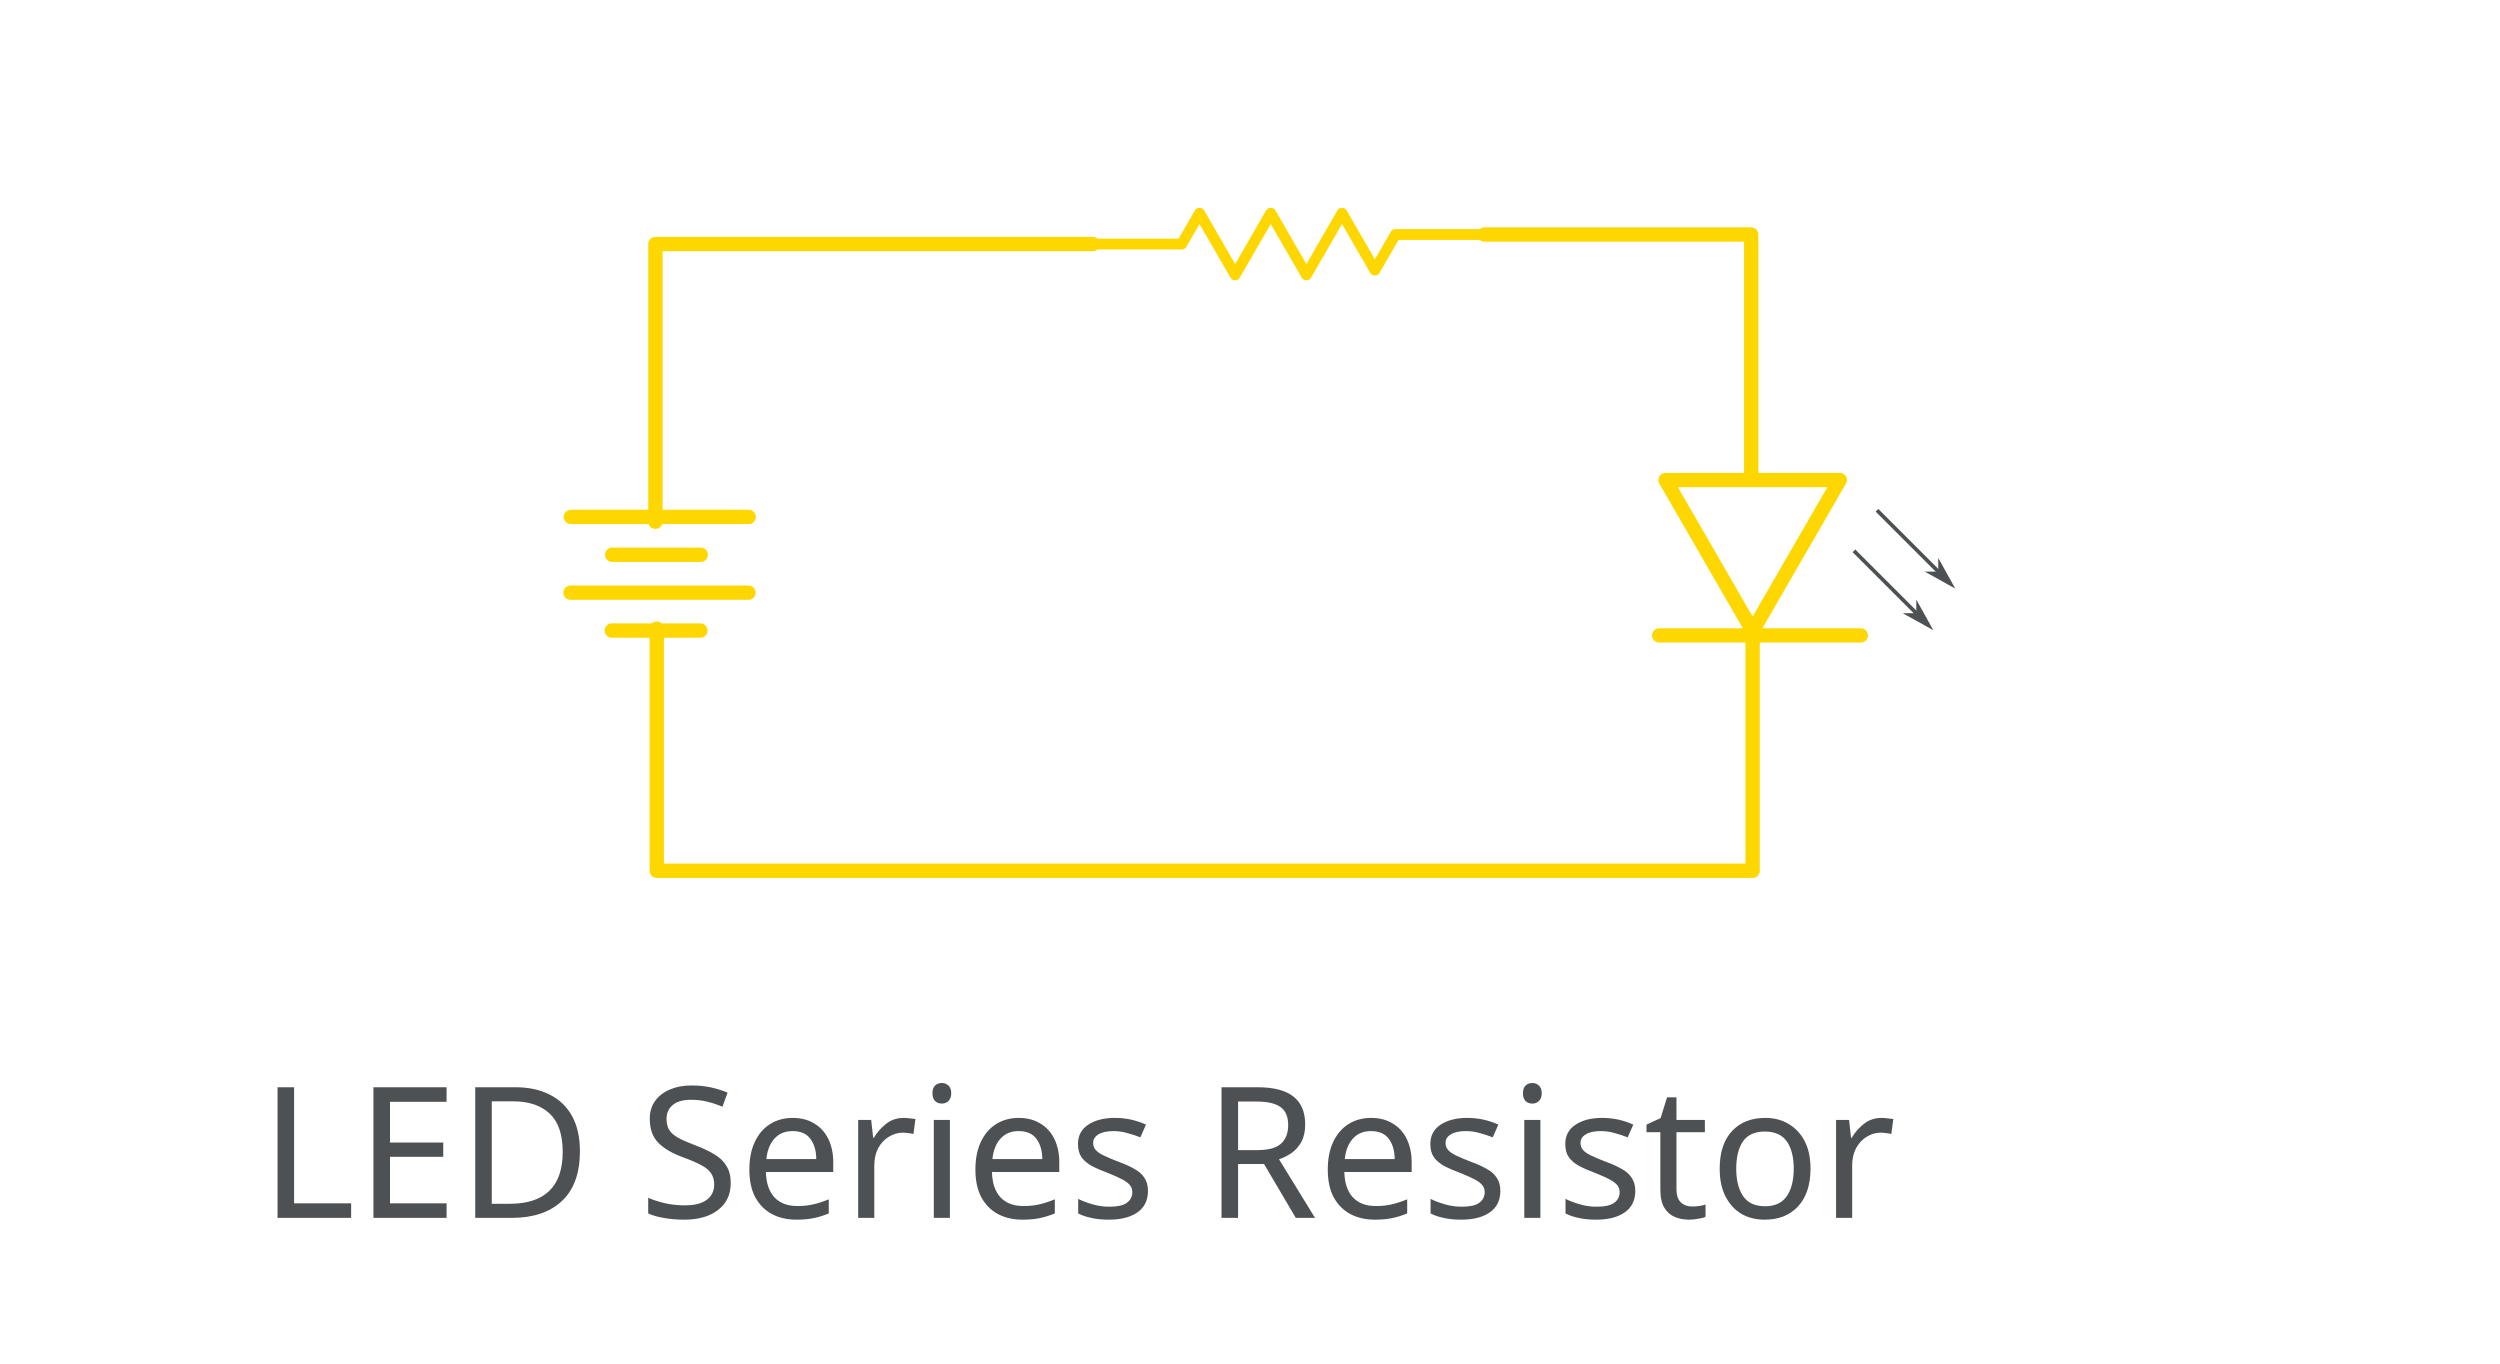
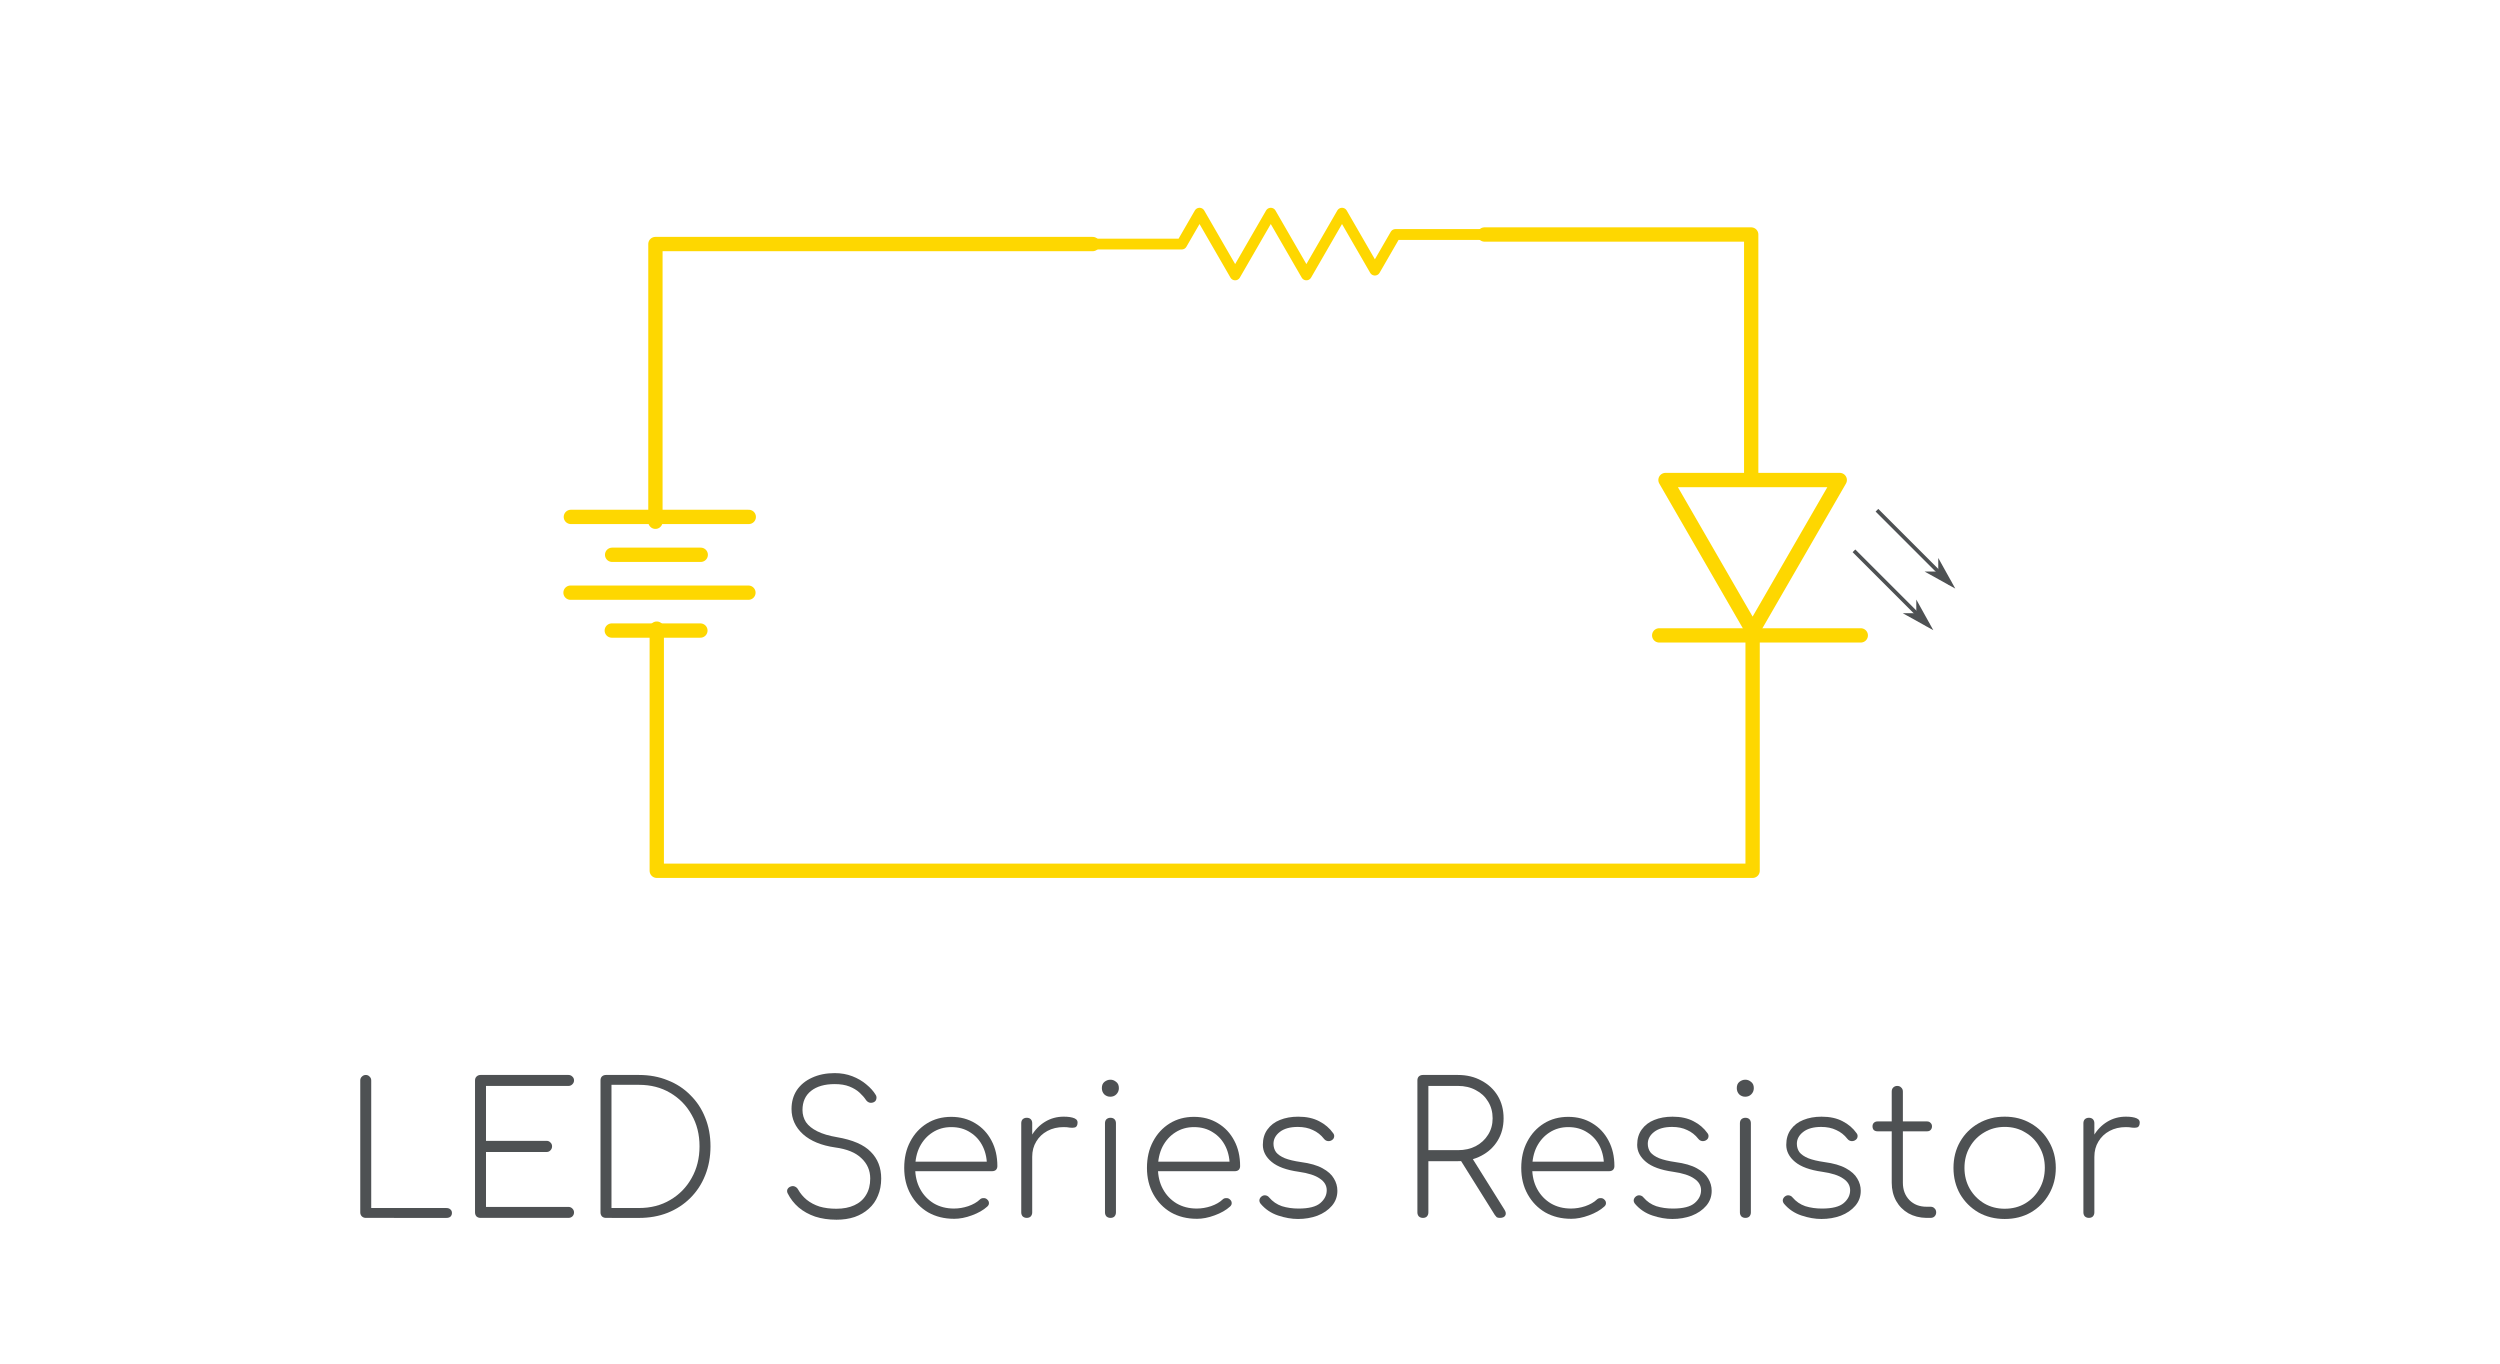
- <svg xmlns="http://www.w3.org/2000/svg" width="660" height="360" viewBox="0 0 174.625 95.25" version="1.1" id="svg8">
+ <svg xmlns="http://www.w3.org/2000/svg" id="svg8" version="1.1" viewBox="0 0 174.625 95.25" height="360" width="660">
  <defs id="defs2">
-     <marker orient="auto" refY="0.0" refX="0.0" id="marker3841" style="overflow:visible;">
-       <path id="path3839" d="M 0.0,0.0 L 5.0,-5.0 L -12.5,0.0 L 5.0,5.0 L 0.0,0.0 z " style="fill-rule:evenodd;stroke:#4e5153;stroke-width:1pt;stroke-opacity:1;fill:#4e5153;fill-opacity:1" transform="scale(0.4) rotate(180) translate(10,0)" />
+     <marker style="overflow:visible;" id="marker3841" refX="0.0" refY="0.0" orient="auto">
+       <path transform="scale(0.4) rotate(180) translate(10,0)" style="fill-rule:evenodd;stroke:#4e5153;stroke-width:1pt;stroke-opacity:1;fill:#4e5153;fill-opacity:1" d="M 0.0,0.0 L 5.0,-5.0 L -12.5,0.0 L 5.0,5.0 L 0.0,0.0 z " id="path3839" />
    </marker>
-     <marker orient="auto" refY="0.0" refX="0.0" id="marker3831" style="overflow:visible;">
-       <path id="path3829" d="M 0.0,0.0 L 5.0,-5.0 L -12.5,0.0 L 5.0,5.0 L 0.0,0.0 z " style="fill-rule:evenodd;stroke:#4e5153;stroke-width:1pt;stroke-opacity:1;fill:#4e5153;fill-opacity:1" transform="scale(0.4) rotate(180) translate(10,0)" />
+     <marker style="overflow:visible;" id="marker3831" refX="0.0" refY="0.0" orient="auto">
+       <path transform="scale(0.4) rotate(180) translate(10,0)" style="fill-rule:evenodd;stroke:#4e5153;stroke-width:1pt;stroke-opacity:1;fill:#4e5153;fill-opacity:1" d="M 0.0,0.0 L 5.0,-5.0 L -12.5,0.0 L 5.0,5.0 L 0.0,0.0 z " id="path3829" />
    </marker>
-     <marker style="overflow:visible" id="TriangleOutL" refX="0.0" refY="0.0" orient="auto">
-       <path transform="scale(0.8)" style="fill-rule:evenodd;stroke:#000000;stroke-width:1pt;stroke-opacity:1;fill:#000000;fill-opacity:1" d="M 5.77,0.0 L -2.88,5.0 L -2.88,-5.0 L 5.77,0.0 z " id="path2502" />
+     <marker orient="auto" refY="0.0" refX="0.0" id="TriangleOutL" style="overflow:visible">
+       <path id="path2502" d="M 5.77,0.0 L -2.88,5.0 L -2.88,-5.0 L 5.77,0.0 z " style="fill-rule:evenodd;stroke:#000000;stroke-width:1pt;stroke-opacity:1;fill:#000000;fill-opacity:1" transform="scale(0.8)" />
    </marker>
-     <marker style="overflow:visible;" id="marker2926" refX="0.0" refY="0.0" orient="auto">
-       <path transform="scale(1.1) rotate(180) translate(1,0)" d="M 8.719,4.034 L -2.207,0.016 L 8.719,-4.002 C 6.973,-1.63 6.983,1.616 8.719,4.034 z " style="fill-rule:evenodd;stroke-width:0.625;stroke-linejoin:round;stroke:#000000;stroke-opacity:1;fill:#000000;fill-opacity:1" id="path2924" />
+     <marker orient="auto" refY="0.0" refX="0.0" id="marker2926" style="overflow:visible;">
+       <path id="path2924" style="fill-rule:evenodd;stroke-width:0.625;stroke-linejoin:round;stroke:#000000;stroke-opacity:1;fill:#000000;fill-opacity:1" d="M 8.719,4.034 L -2.207,0.016 L 8.719,-4.002 C 6.973,-1.63 6.983,1.616 8.719,4.034 z " transform="scale(1.1) rotate(180) translate(1,0)" />
    </marker>
-     <marker style="overflow:visible;" id="marker2868" refX="0.0" refY="0.0" orient="auto">
-       <path transform="scale(1.1) rotate(180) translate(1,0)" d="M 8.719,4.034 L -2.207,0.016 L 8.719,-4.002 C 6.973,-1.63 6.983,1.616 8.719,4.034 z " style="fill-rule:evenodd;stroke-width:0.625;stroke-linejoin:round;stroke:#000000;stroke-opacity:1;fill:#000000;fill-opacity:1" id="path2866" />
+     <marker orient="auto" refY="0.0" refX="0.0" id="marker2868" style="overflow:visible;">
+       <path id="path2866" style="fill-rule:evenodd;stroke-width:0.625;stroke-linejoin:round;stroke:#000000;stroke-opacity:1;fill:#000000;fill-opacity:1" d="M 8.719,4.034 L -2.207,0.016 L 8.719,-4.002 C 6.973,-1.63 6.983,1.616 8.719,4.034 z " transform="scale(1.1) rotate(180) translate(1,0)" />
    </marker>
-     <marker style="overflow:visible;" id="Arrow2Lend" refX="0.0" refY="0.0" orient="auto">
-       <path transform="scale(1.1) rotate(180) translate(1,0)" d="M 8.719,4.034 L -2.207,0.016 L 8.719,-4.002 C 6.973,-1.63 6.983,1.616 8.719,4.034 z " style="fill-rule:evenodd;stroke-width:0.625;stroke-linejoin:round;stroke:#000000;stroke-opacity:1;fill:#000000;fill-opacity:1" id="path2381" />
+     <marker orient="auto" refY="0.0" refX="0.0" id="Arrow2Lend" style="overflow:visible;">
+       <path id="path2381" style="fill-rule:evenodd;stroke-width:0.625;stroke-linejoin:round;stroke:#000000;stroke-opacity:1;fill:#000000;fill-opacity:1" d="M 8.719,4.034 L -2.207,0.016 L 8.719,-4.002 C 6.973,-1.63 6.983,1.616 8.719,4.034 z " transform="scale(1.1) rotate(180) translate(1,0)" />
    </marker>
-     <marker style="overflow:visible;" id="Arrow1Lend" refX="0.0" refY="0.0" orient="auto">
-       <path transform="scale(0.8) rotate(180) translate(12.5,0)" style="fill-rule:evenodd;stroke:#000000;stroke-width:1pt;stroke-opacity:1;fill:#000000;fill-opacity:1" d="M 0.0,0.0 L 5.0,-5.0 L -12.5,0.0 L 5.0,5.0 L 0.0,0.0 z " id="path2363" />
+     <marker orient="auto" refY="0.0" refX="0.0" id="Arrow1Lend" style="overflow:visible;">
+       <path id="path2363" d="M 0.0,0.0 L 5.0,-5.0 L -12.5,0.0 L 5.0,5.0 L 0.0,0.0 z " style="fill-rule:evenodd;stroke:#000000;stroke-width:1pt;stroke-opacity:1;fill:#000000;fill-opacity:1" transform="scale(0.8) rotate(180) translate(12.5,0)" />
    </marker>
-     <marker style="overflow:visible" id="Arrow1Lstart" refX="0.0" refY="0.0" orient="auto">
-       <path transform="scale(0.8) translate(12.5,0)" style="fill-rule:evenodd;stroke:#000000;stroke-width:1pt;stroke-opacity:1;fill:#000000;fill-opacity:1" d="M 0.0,0.0 L 5.0,-5.0 L -12.5,0.0 L 5.0,5.0 L 0.0,0.0 z " id="path2360" />
+     <marker orient="auto" refY="0.0" refX="0.0" id="Arrow1Lstart" style="overflow:visible">
+       <path id="path2360" d="M 0.0,0.0 L 5.0,-5.0 L -12.5,0.0 L 5.0,5.0 L 0.0,0.0 z " style="fill-rule:evenodd;stroke:#000000;stroke-width:1pt;stroke-opacity:1;fill:#000000;fill-opacity:1" transform="scale(0.8) translate(12.5,0)" />
    </marker>
-     <marker style="overflow:visible" id="TriangleInL" refX="0.0" refY="0.0" orient="auto">
-       <path transform="scale(-0.8)" style="fill-rule:evenodd;stroke:#000000;stroke-width:1pt;stroke-opacity:1;fill:#000000;fill-opacity:1" d="M 5.77,0.0 L -2.88,5.0 L -2.88,-5.0 L 5.77,0.0 z " id="path2493" />
+     <marker orient="auto" refY="0.0" refX="0.0" id="TriangleInL" style="overflow:visible">
+       <path id="path2493" d="M 5.77,0.0 L -2.88,5.0 L -2.88,-5.0 L 5.77,0.0 z " style="fill-rule:evenodd;stroke:#000000;stroke-width:1pt;stroke-opacity:1;fill:#000000;fill-opacity:1" transform="scale(-0.8)" />
    </marker>
-     <marker style="overflow:visible" id="Arrow2Mstart" refX="0.0" refY="0.0" orient="auto">
-       <path transform="scale(0.6) translate(0,0)" d="M 8.719,4.034 L -2.207,0.016 L 8.719,-4.002 C 6.973,-1.63 6.983,1.616 8.719,4.034 z " style="fill-rule:evenodd;stroke-width:0.625;stroke-linejoin:round;stroke:#000000;stroke-opacity:1;fill:#000000;fill-opacity:1" id="path2384" />
+     <marker orient="auto" refY="0.0" refX="0.0" id="Arrow2Mstart" style="overflow:visible">
+       <path id="path2384" style="fill-rule:evenodd;stroke-width:0.625;stroke-linejoin:round;stroke:#000000;stroke-opacity:1;fill:#000000;fill-opacity:1" d="M 8.719,4.034 L -2.207,0.016 L 8.719,-4.002 C 6.973,-1.63 6.983,1.616 8.719,4.034 z " transform="scale(0.6) translate(0,0)" />
    </marker>
-     <marker orient="auto" refY="0" refX="0" id="TriangleInL-7" style="overflow:visible">
-       <path id="path2493-4" d="M 5.77,0 -2.88,5 V -5 Z" style="fill:#000000;fill-opacity:1;fill-rule:evenodd;stroke:#000000;stroke-width:1pt;stroke-opacity:1" transform="scale(-0.8)" />
+     <marker style="overflow:visible" id="TriangleInL-7" refX="0" refY="0" orient="auto">
+       <path transform="scale(-0.8)" style="fill:#000000;fill-opacity:1;fill-rule:evenodd;stroke:#000000;stroke-width:1pt;stroke-opacity:1" d="M 5.77,0 -2.88,5 V -5 Z" id="path2493-4" />
    </marker>
-     <marker orient="auto" refY="0" refX="0" id="Arrow1Lstart-8" style="overflow:visible">
-       <path id="path2360-1" d="M 0,0 5,-5 -12.5,0 5,5 Z" style="fill:#000000;fill-opacity:1;fill-rule:evenodd;stroke:#000000;stroke-width:1pt;stroke-opacity:1" transform="matrix(0.8,0,0,0.8,10,0)" />
+     <marker style="overflow:visible" id="Arrow1Lstart-8" refX="0" refY="0" orient="auto">
+       <path transform="matrix(0.8,0,0,0.8,10,0)" style="fill:#000000;fill-opacity:1;fill-rule:evenodd;stroke:#000000;stroke-width:1pt;stroke-opacity:1" d="M 0,0 5,-5 -12.5,0 5,5 Z" id="path2360-1" />
    </marker>
-     <marker orient="auto" refY="0" refX="0" id="TriangleOutL-0" style="overflow:visible">
-       <path id="path2502-7" d="M 5.77,0 -2.88,5 V -5 Z" style="fill:#000000;fill-opacity:1;fill-rule:evenodd;stroke:#000000;stroke-width:1pt;stroke-opacity:1" transform="scale(0.8)" />
+     <marker style="overflow:visible" id="TriangleOutL-0" refX="0" refY="0" orient="auto">
+       <path transform="scale(0.8)" style="fill:#000000;fill-opacity:1;fill-rule:evenodd;stroke:#000000;stroke-width:1pt;stroke-opacity:1" d="M 5.77,0 -2.88,5 V -5 Z" id="path2502-7" />
    </marker>
-     <marker style="overflow:visible" id="marker3831-4" refX="0" refY="0" orient="auto">
-       <path transform="matrix(-0.4,0,0,-0.4,-4,0)" style="fill:#4e5153;fill-opacity:1;fill-rule:evenodd;stroke:#4e5153;stroke-width:1pt;stroke-opacity:1" d="M 0,0 5,-5 -12.5,0 5,5 Z" id="path3829-7" />
+     <marker orient="auto" refY="0" refX="0" id="marker3831-4" style="overflow:visible">
+       <path id="path3829-7" d="M 0,0 5,-5 -12.5,0 5,5 Z" style="fill:#4e5153;fill-opacity:1;fill-rule:evenodd;stroke:#4e5153;stroke-width:1pt;stroke-opacity:1" transform="matrix(-0.4,0,0,-0.4,-4,0)" />
    </marker>
-     <marker style="overflow:visible" id="marker3841-2" refX="0" refY="0" orient="auto">
-       <path transform="matrix(-0.4,0,0,-0.4,-4,0)" style="fill:#4e5153;fill-opacity:1;fill-rule:evenodd;stroke:#4e5153;stroke-width:1pt;stroke-opacity:1" d="M 0,0 5,-5 -12.5,0 5,5 Z" id="path3839-2" />
+     <marker orient="auto" refY="0" refX="0" id="marker3841-2" style="overflow:visible">
+       <path id="path3839-2" d="M 0,0 5,-5 -12.5,0 5,5 Z" style="fill:#4e5153;fill-opacity:1;fill-rule:evenodd;stroke:#4e5153;stroke-width:1pt;stroke-opacity:1" transform="matrix(-0.4,0,0,-0.4,-4,0)" />
    </marker>
  </defs>
  <g id="layer1">
-     <rect style="fill:none;fill-opacity:1;stroke:none;stroke-width:0.198;stroke-linecap:round;stroke-linejoin:round;stroke-miterlimit:4;stroke-dasharray:none;stroke-opacity:1" id="rect846" width="172.98" height="92.524" x="-176.584" y="0.85" ry="6.609" />
-     <rect ry="6.609" y="1.795" x="0.932" height="92.524" width="172.98" id="rect846-0" style="fill:none;fill-opacity:1;stroke:none;stroke-width:0.198;stroke-linecap:round;stroke-linejoin:round;stroke-miterlimit:4;stroke-dasharray:none;stroke-opacity:1" />
-     <rect style="fill:none;fill-opacity:1;stroke:none;stroke-width:0.198;stroke-linecap:round;stroke-linejoin:round;stroke-miterlimit:4;stroke-dasharray:none;stroke-opacity:1" id="rect846-0-6" width="172.98" height="92.524" x="-176.584" y="93.374" ry="6.609" />
-     <rect style="fill:none;fill-opacity:1;stroke:none;stroke-width:0.198;stroke-linecap:round;stroke-linejoin:round;stroke-miterlimit:4;stroke-dasharray:none;stroke-opacity:1" id="rect846-0-4" width="172.98" height="92.524" x="93.675" y="-106.449" ry="6.609" />
-     <rect style="fill:none;fill-opacity:1;stroke:none;stroke-width:0.198;stroke-linecap:round;stroke-linejoin:round;stroke-miterlimit:4;stroke-dasharray:none;stroke-opacity:1" id="rect846-0-0" width="172.98" height="92.524" x="-176.584" y="-91.674" ry="6.609" />
-     <g id="g10241" transform="translate(175.007,90.60437)">
-       <text id="text844-8-6" y="-5.535" x="-88.081" style="font-style:normal;font-weight:normal;font-size:12.786px;line-height:1.25;font-family:sans-serif;fill:#4e5153;fill-opacity:1;stroke:none;stroke-width:0.32" xml:space="preserve">
-         <tspan id="tspan856-0-7" style="font-style:normal;font-variant:normal;font-weight:300;font-stretch:normal;font-family:Comfortaa;-inkscape-font-specification:'Comfortaa Light';text-align:center;text-anchor:middle;fill:#4e5153;fill-opacity:1;stroke-width:0.32" y="-5.535" x="-88.081">LED Series Resistor</tspan>
-       </text>
-       <g transform="translate(-173.7328,-93.46935)" id="g3823-9">
-         <path style="fill:none;stroke:#fed700;stroke-width:1;stroke-linecap:round;stroke-linejoin:miter;stroke-miterlimit:4;stroke-dasharray:none;stroke-opacity:1" d="M 38.601,38.971 H 51.027" id="path3434-1" />
-         <path style="fill:none;stroke:#fed700;stroke-width:1;stroke-linecap:round;stroke-linejoin:miter;stroke-miterlimit:4;stroke-dasharray:none;stroke-opacity:1" d="m 41.483,41.617 h 6.189" id="path3436-2" />
-         <path id="path3434-8-0" d="M 38.577,44.263 H 51.003" style="fill:none;stroke:#fed700;stroke-width:1;stroke-linecap:round;stroke-linejoin:miter;stroke-miterlimit:4;stroke-dasharray:none;stroke-opacity:1" />
-         <path id="path3436-1-5" d="m 41.459,46.909 h 6.189" style="fill:none;stroke:#fed700;stroke-width:1;stroke-linecap:round;stroke-linejoin:miter;stroke-miterlimit:4;stroke-dasharray:none;stroke-opacity:1" />
-         <path id="path1607-2-1-3-2-5" d="m 102.419,19.245 h -6.221 l -1.437,2.488 -2.296,-3.976 -2.488,4.31 -2.488,-4.31 -2.488,4.31 -2.488,-4.31 -1.244,2.155 h -6.221" style="fill:none;stroke:#fed700;stroke-width:0.756;stroke-linecap:round;stroke-linejoin:round;stroke-miterlimit:4;stroke-dasharray:none;stroke-opacity:1" />
-         <path style="fill:none;fill-opacity:1;stroke:#fed700;stroke-width:1;stroke-linecap:round;stroke-linejoin:round;stroke-miterlimit:4;stroke-dasharray:none;stroke-opacity:1" id="path3785-3" d="m 121.146,46.934 -6.085,-10.54 12.171,0 z" />
-         <path style="fill:none;stroke:#fed700;stroke-width:1;stroke-linecap:round;stroke-linejoin:miter;stroke-miterlimit:4;stroke-dasharray:none;stroke-opacity:1" d="m 114.621,47.247 h 14.08" id="path3787-0" />
-         <path style="fill:none;stroke:#fed700;stroke-width:1;stroke-linecap:round;stroke-linejoin:round;stroke-miterlimit:4;stroke-dasharray:none;stroke-opacity:1;paint-order:stroke fill markers" d="m 102.419,19.245 h 18.628 v 17.041" id="path3789-8" />
-         <path style="fill:none;stroke:#fed700;stroke-width:1;stroke-linecap:round;stroke-linejoin:round;stroke-miterlimit:4;stroke-dasharray:none;stroke-opacity:1;paint-order:stroke fill markers" d="M 121.146,46.934 V 63.689 H 44.601 V 46.775" id="path3791-9" />
-         <path style="fill:none;stroke:#fed700;stroke-width:1;stroke-linecap:round;stroke-linejoin:round;stroke-miterlimit:4;stroke-dasharray:none;stroke-opacity:1;paint-order:stroke fill markers" d="M 75.048,19.912 H 44.507 v 19.398" id="path3793-3" />
-       </g>
-       <path id="path3825-5" d="m -45.508,-52.128 5.174,5.174" style="fill:none;stroke:#4e5153;stroke-width:0.265;stroke-linecap:butt;stroke-linejoin:miter;stroke-miterlimit:4;stroke-dasharray:none;stroke-opacity:1;marker-end:url(#marker3831-4)" />
-       <path id="path3827-3" d="m -43.902,-54.963 5.103,5.103" style="fill:none;stroke:#4e5153;stroke-width:0.265;stroke-linecap:butt;stroke-linejoin:miter;stroke-miterlimit:4;stroke-dasharray:none;stroke-opacity:1;marker-end:url(#marker3841-2)" />
+     <rect ry="6.609" y="0.85" x="-176.584" height="92.524" width="172.98" id="rect846" style="fill:none;fill-opacity:1;stroke:none;stroke-width:0.198;stroke-linecap:round;stroke-linejoin:round;stroke-miterlimit:4;stroke-dasharray:none;stroke-opacity:1" />
+     <rect style="fill:none;fill-opacity:1;stroke:none;stroke-width:0.198;stroke-linecap:round;stroke-linejoin:round;stroke-miterlimit:4;stroke-dasharray:none;stroke-opacity:1" id="rect846-0" width="172.98" height="92.524" x="0.932" y="1.795" ry="6.609" />
+     <rect ry="6.609" y="93.374" x="-176.584" height="92.524" width="172.98" id="rect846-0-6" style="fill:none;fill-opacity:1;stroke:none;stroke-width:0.198;stroke-linecap:round;stroke-linejoin:round;stroke-miterlimit:4;stroke-dasharray:none;stroke-opacity:1" />
+     <rect ry="6.609" y="-106.449" x="93.675" height="92.524" width="172.98" id="rect846-0-4" style="fill:none;fill-opacity:1;stroke:none;stroke-width:0.198;stroke-linecap:round;stroke-linejoin:round;stroke-miterlimit:4;stroke-dasharray:none;stroke-opacity:1" />
+     <rect ry="6.609" y="-91.674" x="-176.584" height="92.524" width="172.98" id="rect846-0-0" style="fill:none;fill-opacity:1;stroke:none;stroke-width:0.198;stroke-linecap:round;stroke-linejoin:round;stroke-miterlimit:4;stroke-dasharray:none;stroke-opacity:1" />
+     <g style="font-style:normal;font-weight:normal;font-size:12.786px;line-height:1.25;font-family:sans-serif;fill:#4e5153;fill-opacity:1;stroke:none;stroke-width:0.32" id="text844-8-6" aria-label="LED Series Resistor">
+       <path id="path1019" style="font-style:normal;font-variant:normal;font-weight:300;font-stretch:normal;font-family:Comfortaa;-inkscape-font-specification:'Comfortaa Light';text-align:center;text-anchor:middle;fill:#4e5153;fill-opacity:1;stroke-width:0.32" d="m 25.547,85.07 q -0.153,0 -0.268,-0.102 -0.115,-0.115 -0.115,-0.281 v -9.218 q 0,-0.166 0.115,-0.268 0.115,-0.115 0.268,-0.115 0.166,0 0.268,0.115 0.115,0.102 0.115,0.268 v 8.912 h 5.255 q 0.179,0 0.281,0.102 0.102,0.089 0.102,0.243 0,0.153 -0.102,0.256 -0.102,0.089 -0.281,0.089 z" />
+       <path id="path1021" style="font-style:normal;font-variant:normal;font-weight:300;font-stretch:normal;font-family:Comfortaa;-inkscape-font-specification:'Comfortaa Light';text-align:center;text-anchor:middle;fill:#4e5153;fill-opacity:1;stroke-width:0.32" d="m 33.563,85.07 q -0.166,0 -0.281,-0.102 -0.102,-0.115 -0.102,-0.281 v -9.218 q 0,-0.166 0.102,-0.268 0.115,-0.115 0.281,-0.115 h 6.15 q 0.153,0 0.268,0.115 0.115,0.102 0.115,0.268 0,0.153 -0.115,0.268 -0.115,0.115 -0.268,0.115 h -5.766 v 3.836 h 4.232 q 0.166,0 0.268,0.115 0.115,0.102 0.115,0.268 0,0.166 -0.115,0.281 -0.102,0.115 -0.268,0.115 h -4.232 v 3.836 h 5.766 q 0.153,0 0.268,0.115 0.115,0.115 0.115,0.268 0,0.166 -0.115,0.281 -0.115,0.102 -0.268,0.102 z" />
+       <path id="path1023" style="font-style:normal;font-variant:normal;font-weight:300;font-stretch:normal;font-family:Comfortaa;-inkscape-font-specification:'Comfortaa Light';text-align:center;text-anchor:middle;fill:#4e5153;fill-opacity:1;stroke-width:0.32" d="m 42.328,85.07 q -0.166,0 -0.281,-0.102 -0.102,-0.115 -0.102,-0.281 v -9.218 q 0,-0.179 0.102,-0.281 0.115,-0.102 0.281,-0.102 h 2.301 q 1.1,0 2.007,0.371 0.921,0.358 1.585,1.036 0.678,0.665 1.036,1.573 0.371,0.908 0.371,2.007 0,1.1 -0.371,2.02 -0.358,0.908 -1.036,1.585 -0.665,0.665 -1.585,1.036 -0.908,0.358 -2.007,0.358 z m 0.384,-0.69 h 1.918 q 1.24,0 2.186,-0.563 0.959,-0.563 1.496,-1.534 0.55,-0.972 0.55,-2.212 0,-1.24 -0.55,-2.199 -0.537,-0.972 -1.496,-1.534 -0.946,-0.563 -2.186,-0.563 h -1.918 z" />
+       <path id="path1025" style="font-style:normal;font-variant:normal;font-weight:300;font-stretch:normal;font-family:Comfortaa;-inkscape-font-specification:'Comfortaa Light';text-align:center;text-anchor:middle;fill:#4e5153;fill-opacity:1;stroke-width:0.32" d="m 58.421,85.197 q -0.805,0 -1.483,-0.217 -0.665,-0.23 -1.151,-0.639 -0.486,-0.422 -0.767,-0.984 -0.077,-0.153 -0.013,-0.294 0.077,-0.141 0.243,-0.192 0.141,-0.051 0.281,0.013 0.141,0.064 0.217,0.205 0.23,0.409 0.601,0.716 0.384,0.307 0.895,0.473 0.524,0.153 1.176,0.153 0.729,0 1.253,-0.243 0.537,-0.243 0.818,-0.716 0.294,-0.473 0.294,-1.151 0,-0.844 -0.614,-1.419 -0.601,-0.588 -1.841,-0.754 -1.432,-0.205 -2.237,-0.921 -0.805,-0.729 -0.805,-1.764 0,-0.754 0.371,-1.317 0.384,-0.563 1.061,-0.869 0.69,-0.32 1.585,-0.32 0.665,0 1.227,0.217 0.563,0.217 0.984,0.575 0.422,0.345 0.652,0.729 0.089,0.141 0.038,0.307 -0.038,0.153 -0.205,0.217 -0.141,0.051 -0.281,0.013 -0.141,-0.051 -0.23,-0.179 -0.179,-0.268 -0.46,-0.524 -0.281,-0.256 -0.703,-0.422 -0.422,-0.166 -1.023,-0.166 -1.048,0 -1.649,0.473 -0.601,0.473 -0.601,1.342 0,0.46 0.243,0.844 0.256,0.371 0.793,0.639 0.537,0.268 1.368,0.409 1.649,0.281 2.365,1.023 0.729,0.729 0.729,1.867 0,0.665 -0.23,1.202 -0.217,0.537 -0.639,0.908 -0.409,0.371 -0.984,0.575 -0.575,0.192 -1.279,0.192 z" />
+       <path id="path1027" style="font-style:normal;font-variant:normal;font-weight:300;font-stretch:normal;font-family:Comfortaa;-inkscape-font-specification:'Comfortaa Light';text-align:center;text-anchor:middle;fill:#4e5153;fill-opacity:1;stroke-width:0.32" d="m 66.636,85.133 q -1.01,0 -1.803,-0.447 -0.78,-0.46 -1.227,-1.266 -0.447,-0.805 -0.447,-1.841 0,-1.048 0.422,-1.841 0.422,-0.805 1.163,-1.266 0.742,-0.46 1.7,-0.46 0.946,0 1.675,0.447 0.729,0.435 1.138,1.215 0.409,0.767 0.409,1.777 0,0.166 -0.102,0.268 -0.102,0.089 -0.268,0.089 H 63.67 V 81.144 h 5.83 l -0.563,0.422 q 0.026,-0.831 -0.281,-1.47 -0.307,-0.639 -0.882,-0.997 -0.563,-0.371 -1.33,-0.371 -0.729,0 -1.304,0.371 -0.563,0.358 -0.895,0.997 -0.32,0.639 -0.32,1.483 0,0.831 0.345,1.47 0.345,0.639 0.959,1.01 0.614,0.358 1.406,0.358 0.499,0 0.997,-0.166 0.511,-0.179 0.805,-0.46 0.102,-0.102 0.243,-0.102 0.153,-0.013 0.256,0.077 0.141,0.115 0.141,0.256 0.013,0.141 -0.115,0.256 -0.409,0.371 -1.074,0.614 -0.652,0.243 -1.253,0.243 z" />
+       <path id="path1029" style="font-style:normal;font-variant:normal;font-weight:300;font-stretch:normal;font-family:Comfortaa;-inkscape-font-specification:'Comfortaa Light';text-align:center;text-anchor:middle;fill:#4e5153;fill-opacity:1;stroke-width:0.32" d="m 71.589,80.799 q 0.077,-0.818 0.447,-1.445 0.371,-0.639 0.959,-0.997 0.588,-0.358 1.304,-0.358 0.486,0 0.754,0.115 0.268,0.115 0.205,0.409 -0.038,0.192 -0.179,0.23 -0.141,0.038 -0.345,0.013 -0.192,-0.038 -0.435,-0.038 -0.639,0 -1.138,0.268 -0.499,0.268 -0.78,0.742 -0.281,0.46 -0.281,1.061 z m 0.128,4.27 q -0.166,0 -0.281,-0.102 -0.102,-0.115 -0.102,-0.281 v -6.227 q 0,-0.179 0.102,-0.281 0.115,-0.102 0.281,-0.102 0.179,0 0.281,0.102 0.102,0.102 0.102,0.281 v 6.227 q 0,0.166 -0.102,0.281 -0.102,0.102 -0.281,0.102 z" />
+       <path id="path1031" style="font-style:normal;font-variant:normal;font-weight:300;font-stretch:normal;font-family:Comfortaa;-inkscape-font-specification:'Comfortaa Light';text-align:center;text-anchor:middle;fill:#4e5153;fill-opacity:1;stroke-width:0.32" d="m 77.566,85.07 q -0.166,0 -0.281,-0.102 -0.102,-0.115 -0.102,-0.281 v -6.227 q 0,-0.179 0.102,-0.281 0.115,-0.102 0.281,-0.102 0.179,0 0.281,0.102 0.102,0.102 0.102,0.281 v 6.227 q 0,0.166 -0.102,0.281 -0.102,0.102 -0.281,0.102 z m -0.013,-8.464 q -0.243,0 -0.422,-0.166 -0.166,-0.179 -0.166,-0.435 0,-0.294 0.179,-0.435 0.192,-0.153 0.422,-0.153 0.217,0 0.396,0.153 0.192,0.141 0.192,0.435 0,0.256 -0.179,0.435 -0.166,0.166 -0.422,0.166 z" />
+       <path id="path1033" style="font-style:normal;font-variant:normal;font-weight:300;font-stretch:normal;font-family:Comfortaa;-inkscape-font-specification:'Comfortaa Light';text-align:center;text-anchor:middle;fill:#4e5153;fill-opacity:1;stroke-width:0.32" d="m 83.592,85.133 q -1.01,0 -1.803,-0.447 -0.78,-0.46 -1.227,-1.266 -0.447,-0.805 -0.447,-1.841 0,-1.048 0.422,-1.841 0.422,-0.805 1.163,-1.266 0.742,-0.46 1.7,-0.46 0.946,0 1.675,0.447 0.729,0.435 1.138,1.215 0.409,0.767 0.409,1.777 0,0.166 -0.102,0.268 -0.102,0.089 -0.268,0.089 H 80.626 V 81.144 h 5.83 l -0.563,0.422 q 0.026,-0.831 -0.281,-1.47 -0.307,-0.639 -0.882,-0.997 -0.563,-0.371 -1.33,-0.371 -0.729,0 -1.304,0.371 -0.563,0.358 -0.895,0.997 -0.32,0.639 -0.32,1.483 0,0.831 0.345,1.47 0.345,0.639 0.959,1.01 0.614,0.358 1.406,0.358 0.499,0 0.997,-0.166 0.511,-0.179 0.805,-0.46 0.102,-0.102 0.243,-0.102 0.153,-0.013 0.256,0.077 0.141,0.115 0.141,0.256 0.013,0.141 -0.115,0.256 -0.409,0.371 -1.074,0.614 -0.652,0.243 -1.253,0.243 z" />
+       <path id="path1035" style="font-style:normal;font-variant:normal;font-weight:300;font-stretch:normal;font-family:Comfortaa;-inkscape-font-specification:'Comfortaa Light';text-align:center;text-anchor:middle;fill:#4e5153;fill-opacity:1;stroke-width:0.32" d="m 90.667,85.146 q -0.665,0 -1.394,-0.243 -0.729,-0.243 -1.215,-0.818 -0.102,-0.128 -0.089,-0.268 0.026,-0.153 0.166,-0.256 0.128,-0.089 0.268,-0.064 0.153,0.026 0.243,0.141 0.371,0.435 0.895,0.614 0.537,0.166 1.163,0.166 1.074,0 1.521,-0.384 0.447,-0.384 0.447,-0.895 0,-0.499 -0.486,-0.818 -0.473,-0.332 -1.47,-0.473 -1.279,-0.179 -1.892,-0.69 -0.614,-0.511 -0.614,-1.189 0,-0.639 0.32,-1.074 0.32,-0.447 0.869,-0.665 0.563,-0.23 1.279,-0.23 0.869,0 1.47,0.32 0.601,0.307 0.972,0.831 0.102,0.128 0.064,0.281 -0.026,0.141 -0.192,0.23 -0.128,0.064 -0.268,0.038 -0.141,-0.026 -0.243,-0.153 -0.32,-0.409 -0.78,-0.614 -0.447,-0.217 -1.048,-0.217 -0.805,0 -1.253,0.345 -0.447,0.345 -0.447,0.831 0,0.332 0.179,0.588 0.192,0.243 0.614,0.422 0.422,0.166 1.125,0.268 0.959,0.128 1.509,0.435 0.563,0.307 0.793,0.716 0.243,0.396 0.243,0.857 0,0.601 -0.384,1.048 -0.384,0.447 -1.01,0.69 -0.626,0.23 -1.355,0.23 z" />
+       <path id="path1037" style="font-style:normal;font-variant:normal;font-weight:300;font-stretch:normal;font-family:Comfortaa;-inkscape-font-specification:'Comfortaa Light';text-align:center;text-anchor:middle;fill:#4e5153;fill-opacity:1;stroke-width:0.32" d="m 99.388,85.07 q -0.166,0 -0.281,-0.102 -0.102,-0.115 -0.102,-0.281 v -9.218 q 0,-0.179 0.102,-0.281 0.115,-0.102 0.281,-0.102 h 2.442 q 0.933,0 1.649,0.396 0.729,0.384 1.138,1.061 0.409,0.678 0.409,1.573 0,0.869 -0.409,1.547 -0.409,0.678 -1.138,1.061 -0.716,0.384 -1.649,0.384 h -2.058 v 3.58 q 0,0.166 -0.102,0.281 -0.102,0.102 -0.281,0.102 z m 5.37,0 q -0.141,0 -0.217,-0.051 -0.064,-0.064 -0.128,-0.153 l -2.544,-4.066 0.793,-0.179 2.416,3.861 q 0.166,0.256 0.064,0.422 -0.089,0.166 -0.384,0.166 z m -4.986,-4.731 h 2.058 q 0.716,0 1.253,-0.281 0.55,-0.294 0.857,-0.793 0.32,-0.499 0.32,-1.151 0,-0.665 -0.32,-1.176 -0.307,-0.511 -0.857,-0.793 -0.537,-0.294 -1.253,-0.294 h -2.058 z" />
+       <path id="path1039" style="font-style:normal;font-variant:normal;font-weight:300;font-stretch:normal;font-family:Comfortaa;-inkscape-font-specification:'Comfortaa Light';text-align:center;text-anchor:middle;fill:#4e5153;fill-opacity:1;stroke-width:0.32" d="m 109.737,85.133 q -1.01,0 -1.803,-0.447 -0.78,-0.46 -1.227,-1.266 -0.448,-0.805 -0.448,-1.841 0,-1.048 0.422,-1.841 0.422,-0.805 1.163,-1.266 0.742,-0.46 1.7,-0.46 0.946,0 1.675,0.447 0.729,0.435 1.138,1.215 0.409,0.767 0.409,1.777 0,0.166 -0.102,0.268 -0.102,0.089 -0.269,0.089 h -5.626 V 81.144 h 5.83 l -0.563,0.422 q 0.026,-0.831 -0.281,-1.47 -0.307,-0.639 -0.882,-0.997 -0.563,-0.371 -1.33,-0.371 -0.729,0 -1.304,0.371 -0.563,0.358 -0.895,0.997 -0.32,0.639 -0.32,1.483 0,0.831 0.345,1.47 0.345,0.639 0.959,1.01 0.614,0.358 1.406,0.358 0.499,0 0.997,-0.166 0.511,-0.179 0.805,-0.46 0.102,-0.102 0.243,-0.102 0.153,-0.013 0.256,0.077 0.141,0.115 0.141,0.256 0.013,0.141 -0.115,0.256 -0.409,0.371 -1.074,0.614 -0.652,0.243 -1.253,0.243 z" />
+       <path id="path1041" style="font-style:normal;font-variant:normal;font-weight:300;font-stretch:normal;font-family:Comfortaa;-inkscape-font-specification:'Comfortaa Light';text-align:center;text-anchor:middle;fill:#4e5153;fill-opacity:1;stroke-width:0.32" d="m 116.813,85.146 q -0.665,0 -1.394,-0.243 -0.729,-0.243 -1.215,-0.818 -0.102,-0.128 -0.089,-0.268 0.026,-0.153 0.166,-0.256 0.128,-0.089 0.269,-0.064 0.153,0.026 0.243,0.141 0.371,0.435 0.895,0.614 0.537,0.166 1.163,0.166 1.074,0 1.521,-0.384 0.447,-0.384 0.447,-0.895 0,-0.499 -0.486,-0.818 -0.473,-0.332 -1.47,-0.473 -1.279,-0.179 -1.892,-0.69 -0.614,-0.511 -0.614,-1.189 0,-0.639 0.32,-1.074 0.32,-0.447 0.869,-0.665 0.563,-0.23 1.279,-0.23 0.869,0 1.47,0.32 0.601,0.307 0.972,0.831 0.102,0.128 0.064,0.281 -0.026,0.141 -0.192,0.23 -0.128,0.064 -0.269,0.038 -0.141,-0.026 -0.243,-0.153 -0.32,-0.409 -0.78,-0.614 -0.448,-0.217 -1.048,-0.217 -0.805,0 -1.253,0.345 -0.448,0.345 -0.448,0.831 0,0.332 0.179,0.588 0.192,0.243 0.614,0.422 0.422,0.166 1.125,0.268 0.959,0.128 1.509,0.435 0.563,0.307 0.793,0.716 0.243,0.396 0.243,0.857 0,0.601 -0.384,1.048 -0.384,0.447 -1.01,0.69 -0.626,0.23 -1.355,0.23 z" />
+       <path id="path1043" style="font-style:normal;font-variant:normal;font-weight:300;font-stretch:normal;font-family:Comfortaa;-inkscape-font-specification:'Comfortaa Light';text-align:center;text-anchor:middle;fill:#4e5153;fill-opacity:1;stroke-width:0.32" d="m 121.916,85.07 q -0.166,0 -0.281,-0.102 -0.102,-0.115 -0.102,-0.281 v -6.227 q 0,-0.179 0.102,-0.281 0.115,-0.102 0.281,-0.102 0.179,0 0.281,0.102 0.102,0.102 0.102,0.281 v 6.227 q 0,0.166 -0.102,0.281 -0.102,0.102 -0.281,0.102 z m -0.013,-8.464 q -0.243,0 -0.422,-0.166 -0.166,-0.179 -0.166,-0.435 0,-0.294 0.179,-0.435 0.192,-0.153 0.422,-0.153 0.217,0 0.396,0.153 0.192,0.141 0.192,0.435 0,0.256 -0.179,0.435 -0.166,0.166 -0.422,0.166 z" />
+       <path id="path1045" style="font-style:normal;font-variant:normal;font-weight:300;font-stretch:normal;font-family:Comfortaa;-inkscape-font-specification:'Comfortaa Light';text-align:center;text-anchor:middle;fill:#4e5153;fill-opacity:1;stroke-width:0.32" d="m 127.226,85.146 q -0.665,0 -1.394,-0.243 -0.729,-0.243 -1.215,-0.818 -0.102,-0.128 -0.089,-0.268 0.026,-0.153 0.166,-0.256 0.128,-0.089 0.269,-0.064 0.153,0.026 0.243,0.141 0.371,0.435 0.895,0.614 0.537,0.166 1.163,0.166 1.074,0 1.521,-0.384 0.447,-0.384 0.447,-0.895 0,-0.499 -0.486,-0.818 -0.473,-0.332 -1.47,-0.473 -1.279,-0.179 -1.892,-0.69 -0.614,-0.511 -0.614,-1.189 0,-0.639 0.32,-1.074 0.32,-0.447 0.869,-0.665 0.563,-0.23 1.279,-0.23 0.869,0 1.47,0.32 0.601,0.307 0.972,0.831 0.102,0.128 0.064,0.281 -0.026,0.141 -0.192,0.23 -0.128,0.064 -0.269,0.038 -0.141,-0.026 -0.243,-0.153 -0.32,-0.409 -0.78,-0.614 -0.448,-0.217 -1.048,-0.217 -0.805,0 -1.253,0.345 -0.448,0.345 -0.448,0.831 0,0.332 0.179,0.588 0.192,0.243 0.614,0.422 0.422,0.166 1.125,0.268 0.959,0.128 1.509,0.435 0.563,0.307 0.793,0.716 0.243,0.396 0.243,0.857 0,0.601 -0.384,1.048 -0.384,0.447 -1.01,0.69 -0.626,0.23 -1.355,0.23 z" />
+       <path id="path1047" style="font-style:normal;font-variant:normal;font-weight:300;font-stretch:normal;font-family:Comfortaa;-inkscape-font-specification:'Comfortaa Light';text-align:center;text-anchor:middle;fill:#4e5153;fill-opacity:1;stroke-width:0.32" d="m 134.554,85.07 q -0.703,-0.013 -1.253,-0.32 -0.55,-0.32 -0.857,-0.869 -0.307,-0.563 -0.307,-1.266 v -6.367 q 0,-0.179 0.102,-0.281 0.115,-0.115 0.281,-0.115 0.179,0 0.281,0.115 0.115,0.102 0.115,0.281 v 6.367 q 0,0.742 0.46,1.215 0.46,0.46 1.189,0.46 h 0.281 q 0.179,0 0.281,0.115 0.115,0.102 0.115,0.281 0,0.166 -0.115,0.281 -0.102,0.102 -0.281,0.102 z m -3.414,-6.048 q -0.153,0 -0.256,-0.089 -0.089,-0.102 -0.089,-0.256 0,-0.153 0.089,-0.243 0.102,-0.102 0.256,-0.102 h 3.465 q 0.153,0 0.243,0.102 0.102,0.089 0.102,0.243 0,0.153 -0.102,0.256 -0.089,0.089 -0.243,0.089 z" />
+       <path id="path1049" style="font-style:normal;font-variant:normal;font-weight:300;font-stretch:normal;font-family:Comfortaa;-inkscape-font-specification:'Comfortaa Light';text-align:center;text-anchor:middle;fill:#4e5153;fill-opacity:1;stroke-width:0.32" d="m 140.031,85.146 q -1.023,0 -1.841,-0.46 -0.805,-0.473 -1.279,-1.279 -0.46,-0.818 -0.46,-1.828 0,-1.023 0.46,-1.828 0.473,-0.818 1.279,-1.279 0.818,-0.473 1.841,-0.473 1.023,0 1.828,0.473 0.805,0.46 1.266,1.279 0.473,0.805 0.473,1.828 0,1.01 -0.473,1.828 -0.46,0.805 -1.266,1.279 -0.805,0.46 -1.828,0.46 z m 0,-0.716 q 0.805,0 1.432,-0.371 0.639,-0.384 0.997,-1.023 0.371,-0.652 0.371,-1.47 0,-0.805 -0.371,-1.445 -0.358,-0.652 -0.997,-1.023 -0.626,-0.384 -1.432,-0.384 -0.793,0 -1.432,0.384 -0.639,0.371 -1.01,1.023 -0.371,0.639 -0.371,1.458 0,0.805 0.371,1.458 0.371,0.639 1.01,1.023 0.639,0.371 1.432,0.371 z" />
+       <path id="path1051" style="font-style:normal;font-variant:normal;font-weight:300;font-stretch:normal;font-family:Comfortaa;-inkscape-font-specification:'Comfortaa Light';text-align:center;text-anchor:middle;fill:#4e5153;fill-opacity:1;stroke-width:0.32" d="m 145.78,80.799 q 0.077,-0.818 0.448,-1.445 0.371,-0.639 0.959,-0.997 0.588,-0.358 1.304,-0.358 0.486,0 0.754,0.115 0.269,0.115 0.205,0.409 -0.038,0.192 -0.179,0.23 -0.141,0.038 -0.345,0.013 -0.192,-0.038 -0.435,-0.038 -0.639,0 -1.138,0.268 -0.499,0.268 -0.78,0.742 -0.281,0.46 -0.281,1.061 z m 0.128,4.27 q -0.166,0 -0.281,-0.102 -0.102,-0.115 -0.102,-0.281 v -6.227 q 0,-0.179 0.102,-0.281 0.115,-0.102 0.281,-0.102 0.179,0 0.281,0.102 0.102,0.102 0.102,0.281 v 6.227 q 0,0.166 -0.102,0.281 -0.102,0.102 -0.281,0.102 z" />
    </g>
+     <g transform="translate(1.27416,-2.864984)" id="g3823-9">
+       <path style="fill:none;stroke:#fed700;stroke-width:1;stroke-linecap:round;stroke-linejoin:miter;stroke-miterlimit:4;stroke-dasharray:none;stroke-opacity:1" d="M 38.601,38.971 H 51.027" id="path3434-1" />
+       <path style="fill:none;stroke:#fed700;stroke-width:1;stroke-linecap:round;stroke-linejoin:miter;stroke-miterlimit:4;stroke-dasharray:none;stroke-opacity:1" d="m 41.483,41.617 h 6.189" id="path3436-2" />
+       <path id="path3434-8-0" d="M 38.577,44.263 H 51.003" style="fill:none;stroke:#fed700;stroke-width:1;stroke-linecap:round;stroke-linejoin:miter;stroke-miterlimit:4;stroke-dasharray:none;stroke-opacity:1" />
+       <path id="path3436-1-5" d="m 41.459,46.909 h 6.189" style="fill:none;stroke:#fed700;stroke-width:1;stroke-linecap:round;stroke-linejoin:miter;stroke-miterlimit:4;stroke-dasharray:none;stroke-opacity:1" />
+       <path id="path1607-2-1-3-2-5" d="m 102.419,19.245 h -6.221 l -1.437,2.488 -2.296,-3.976 -2.488,4.31 -2.488,-4.31 -2.488,4.31 -2.488,-4.31 -1.244,2.155 h -6.221" style="fill:none;stroke:#fed700;stroke-width:0.756;stroke-linecap:round;stroke-linejoin:round;stroke-miterlimit:4;stroke-dasharray:none;stroke-opacity:1" />
+       <path style="fill:none;fill-opacity:1;stroke:#fed700;stroke-width:1;stroke-linecap:round;stroke-linejoin:round;stroke-miterlimit:4;stroke-dasharray:none;stroke-opacity:1" id="path3785-3" d="m 121.146,46.934 -6.085,-10.54 12.171,0 z" />
+       <path style="fill:none;stroke:#fed700;stroke-width:1;stroke-linecap:round;stroke-linejoin:miter;stroke-miterlimit:4;stroke-dasharray:none;stroke-opacity:1" d="m 114.621,47.247 h 14.08" id="path3787-0" />
+       <path style="fill:none;stroke:#fed700;stroke-width:1;stroke-linecap:round;stroke-linejoin:round;stroke-miterlimit:4;stroke-dasharray:none;stroke-opacity:1;paint-order:stroke fill markers" d="m 102.419,19.245 h 18.628 v 17.041" id="path3789-8" />
+       <path style="fill:none;stroke:#fed700;stroke-width:1;stroke-linecap:round;stroke-linejoin:round;stroke-miterlimit:4;stroke-dasharray:none;stroke-opacity:1;paint-order:stroke fill markers" d="M 121.146,46.934 V 63.689 H 44.601 V 46.775" id="path3791-9" />
+       <path style="fill:none;stroke:#fed700;stroke-width:1;stroke-linecap:round;stroke-linejoin:round;stroke-miterlimit:4;stroke-dasharray:none;stroke-opacity:1;paint-order:stroke fill markers" d="M 75.048,19.912 H 44.507 v 19.398" id="path3793-3" />
+     </g>
+     <path id="path3825-5" d="m 129.499,38.476 5.174,5.174" style="fill:none;stroke:#4e5153;stroke-width:0.265;stroke-linecap:butt;stroke-linejoin:miter;stroke-miterlimit:4;stroke-dasharray:none;stroke-opacity:1;marker-end:url(#marker3831-4)" />
+     <path id="path3827-3" d="m 131.105,35.641 5.103,5.103" style="fill:none;stroke:#4e5153;stroke-width:0.265;stroke-linecap:butt;stroke-linejoin:miter;stroke-miterlimit:4;stroke-dasharray:none;stroke-opacity:1;marker-end:url(#marker3841-2)" />
  </g>
</svg>
